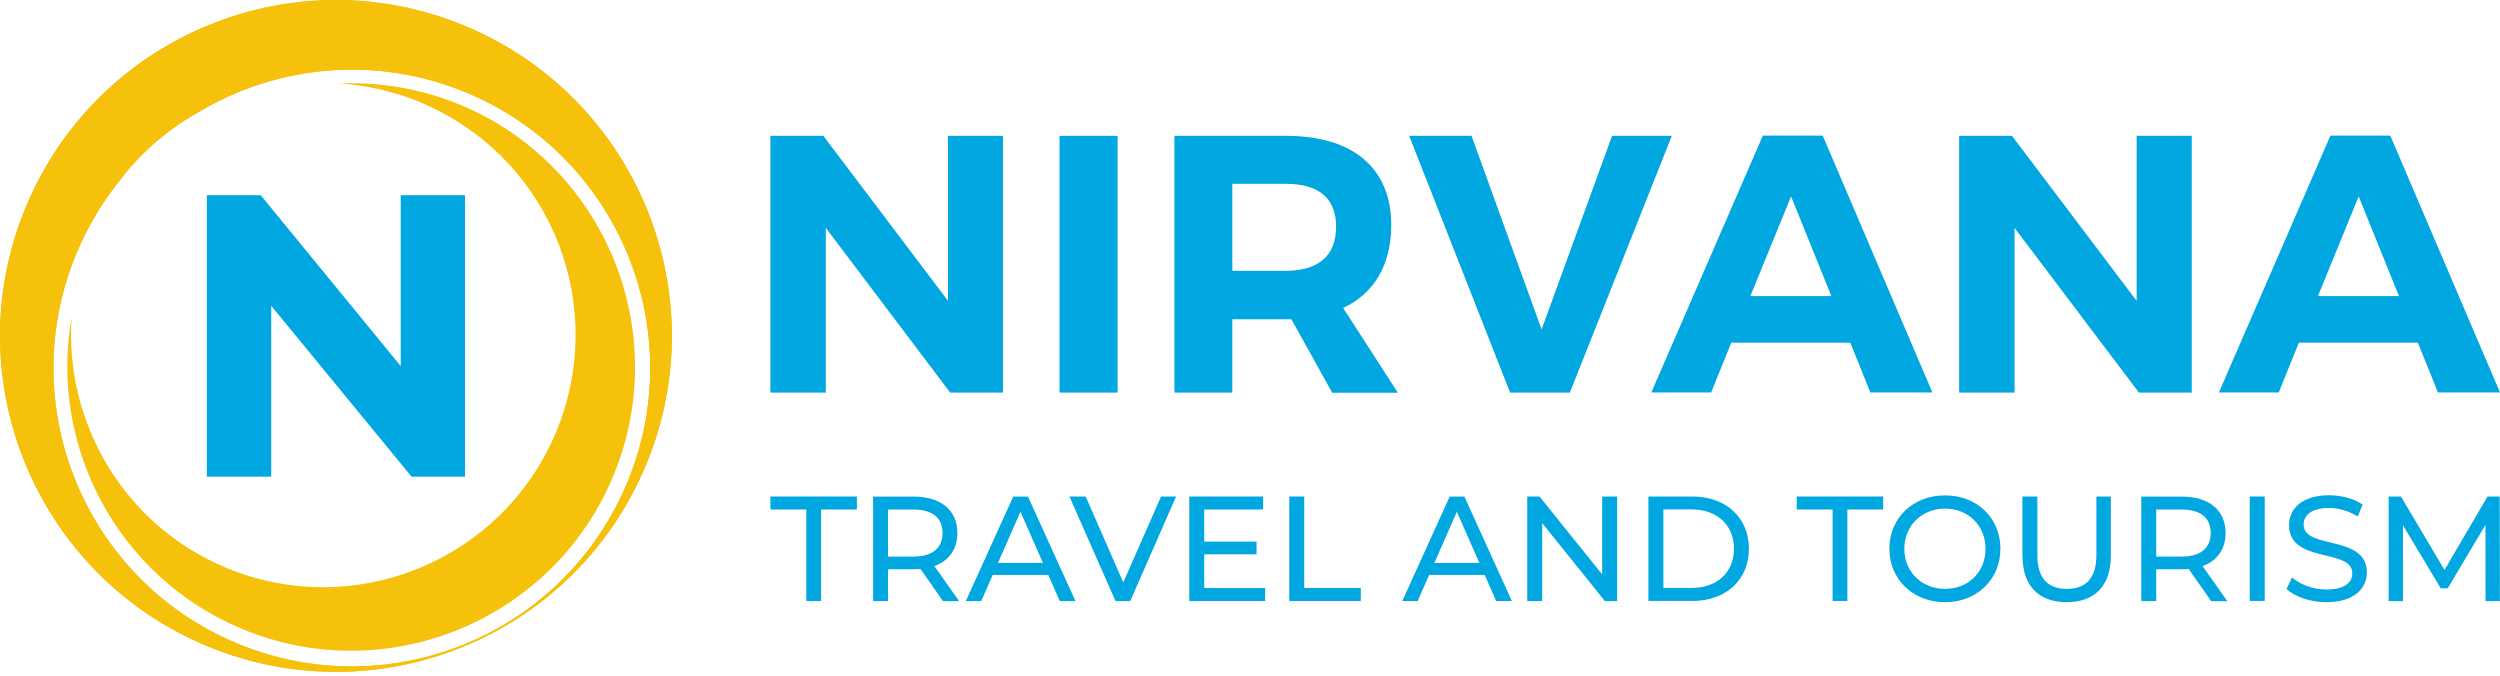
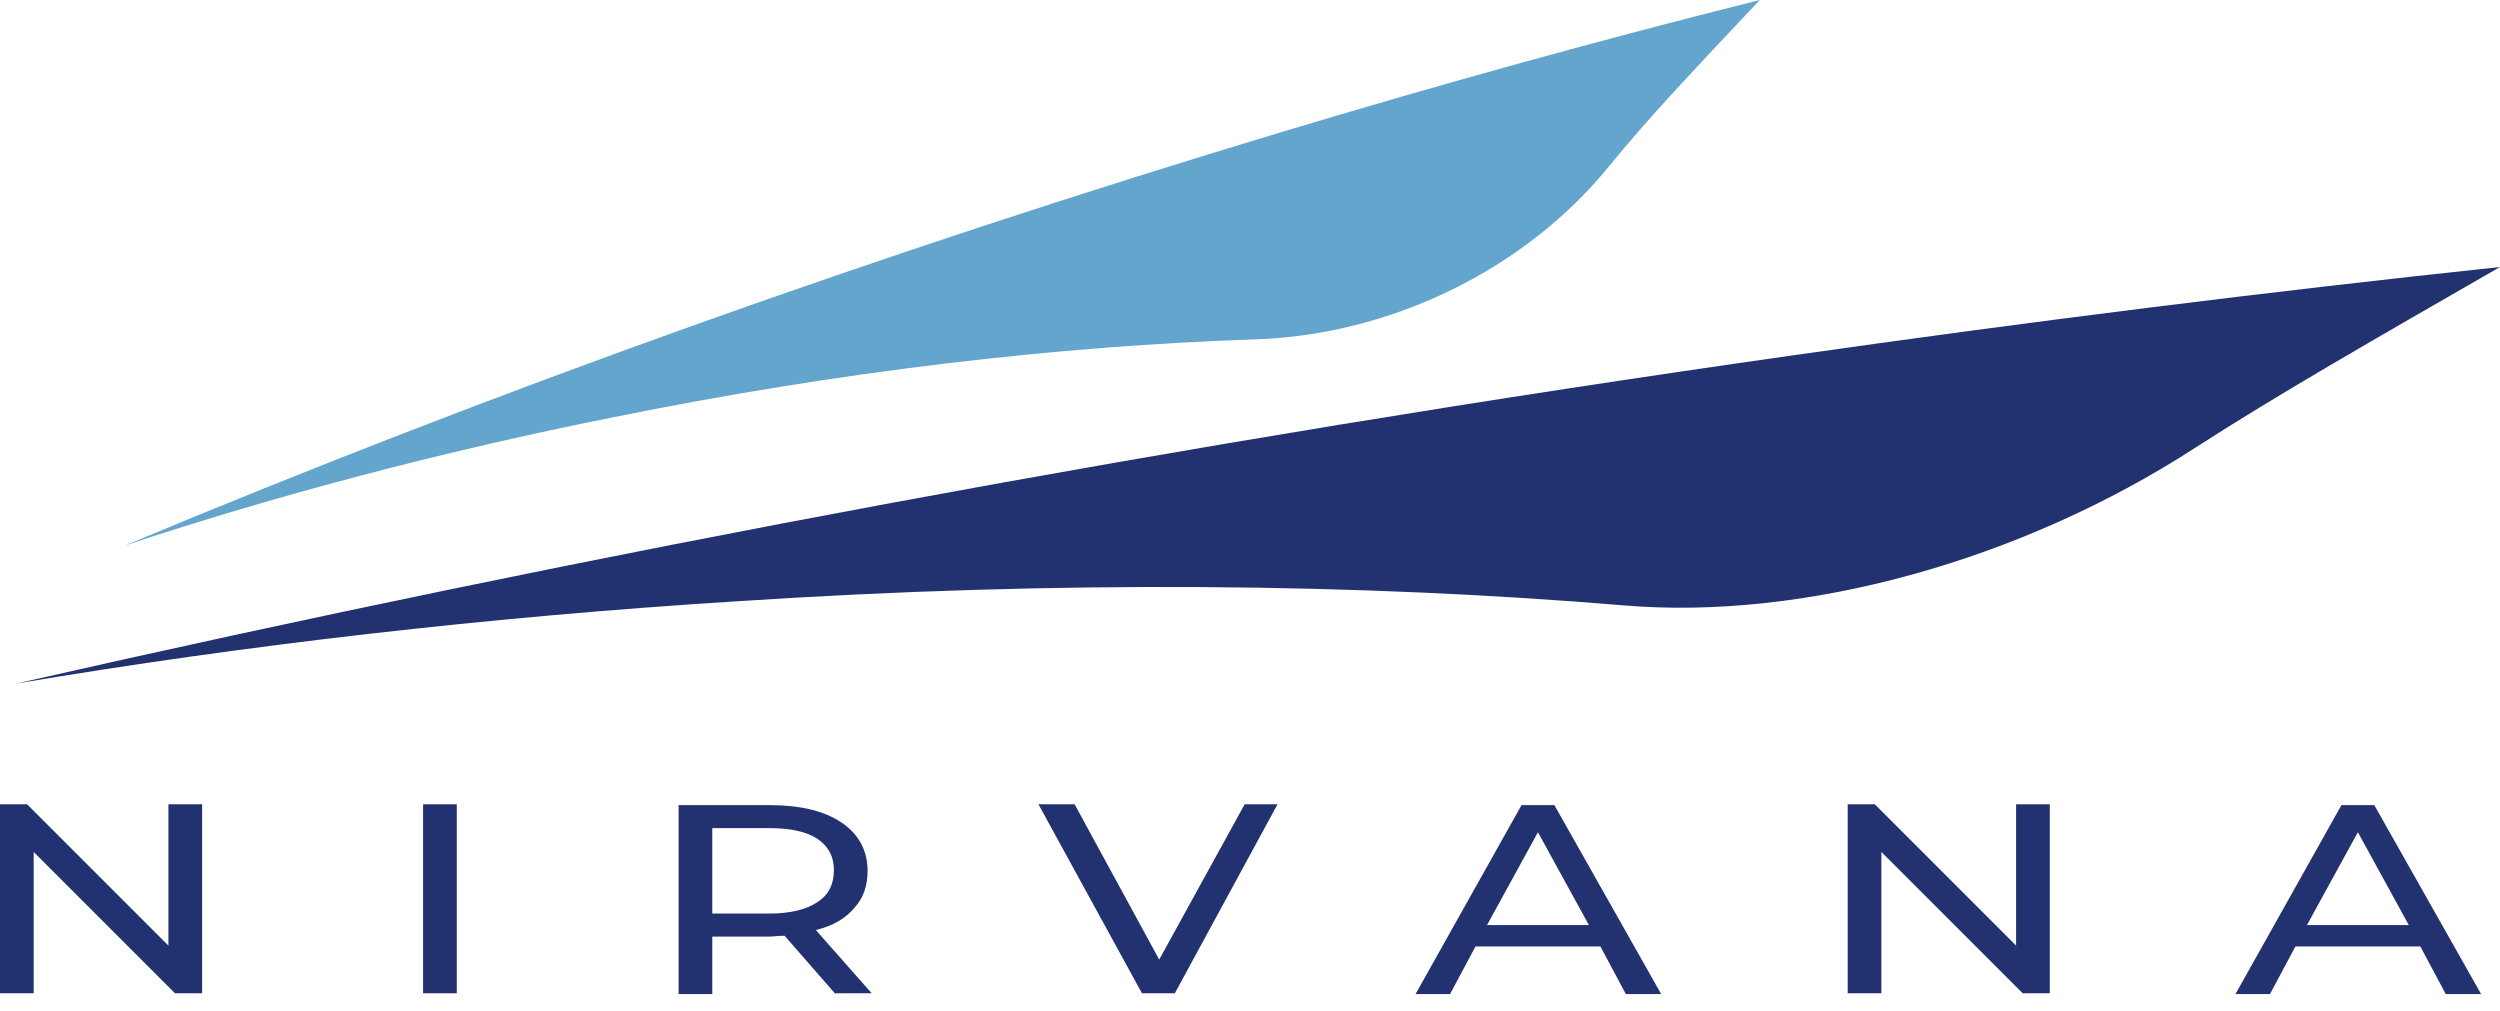
- <svg xmlns="http://www.w3.org/2000/svg" width="111" height="30" viewBox="0 0 111 30" fill="none">
-   <path d="M28.684 20.638C31.846 13.037 28.244 4.308 20.638 1.147C13.037 -2.015 4.308 1.586 1.147 9.192C-2.015 16.799 1.586 25.523 9.192 28.684C16.794 31.846 25.523 28.244 28.684 20.638ZM27.85 21.426C25.042 28.18 17.289 31.378 10.535 28.57C3.781 25.766 0.583 18.013 3.392 11.254C3.882 10.081 4.519 9.014 5.275 8.065C6.228 6.796 7.424 5.761 8.771 5.005C12.258 2.901 16.661 2.429 20.707 4.111C27.461 6.92 30.659 14.673 27.85 21.426Z" fill="#F6C10A" />
-   <path d="M20.437 4.656C18.718 3.941 16.881 3.63 15.062 3.707C15.946 3.762 16.831 3.923 17.683 4.189C18.004 4.285 18.324 4.399 18.631 4.528C18.792 4.592 18.952 4.67 19.131 4.752C24.551 7.304 26.994 13.641 24.693 19.176C22.32 24.876 15.758 27.584 10.054 25.215C5.499 23.323 2.856 18.755 3.181 14.086C2.168 19.777 5.202 25.619 10.755 27.928C17.174 30.595 24.565 27.548 27.232 21.128C29.899 14.709 26.847 7.318 20.432 4.651" fill="#F6C10A" />
-   <path d="M28.684 20.638C31.846 13.037 28.244 4.308 20.638 1.147C13.037 -2.015 4.308 1.586 1.147 9.192C-2.015 16.799 1.586 25.523 9.192 28.684C16.794 31.846 25.523 28.244 28.684 20.638ZM27.85 21.426C25.042 28.18 17.289 31.378 10.535 28.57C3.781 25.766 0.583 18.013 3.392 11.254C3.882 10.081 4.519 9.014 5.275 8.065C6.228 6.796 7.424 5.761 8.771 5.005C12.258 2.901 16.661 2.429 20.707 4.111C27.461 6.92 30.659 14.673 27.85 21.426Z" fill="#F6C10A" />
-   <path d="M20.647 8.666V21.165H18.274L12.042 13.577V21.165H9.183V8.666H11.575L17.793 16.258V8.666H20.647Z" fill="#00A7E1" />
-   <path d="M35.8 22.622H34.206V22.045H38.045V22.622H36.455V26.686H35.8V22.622Z" fill="#00A7E1" />
-   <path d="M41.849 23.662C41.849 22.998 41.404 22.622 40.556 22.622H39.429V24.712H40.556C41.404 24.712 41.849 24.327 41.849 23.667M41.867 26.686L40.868 25.261C40.772 25.266 40.675 25.275 40.575 25.275H39.429V26.686H38.765V22.049H40.575C41.78 22.049 42.508 22.659 42.508 23.667C42.508 24.382 42.137 24.899 41.486 25.133L42.586 26.691H41.862L41.867 26.686Z" fill="#00A7E1" />
-   <path d="M46.307 24.995L45.308 22.723L44.309 24.995H46.311H46.307ZM46.54 25.527H44.075L43.567 26.686H42.884L44.987 22.049H45.642L47.75 26.686H47.054L46.545 25.527H46.54Z" fill="#00A7E1" />
-   <path d="M52.218 22.045L50.183 26.686H49.528L47.484 22.045H48.204L49.872 25.857L51.553 22.045H52.218Z" fill="#00A7E1" />
-   <path d="M56.172 26.109V26.686H52.804V22.045H56.08V22.622H53.468V24.047H55.791V24.611H53.468V26.109H56.172Z" fill="#00A7E1" />
-   <path d="M57.244 22.045H57.908V26.105H60.419V26.686H57.244V22.045Z" fill="#00A7E1" />
-   <path d="M65.684 24.995L64.685 22.723L63.686 24.995H65.689H65.684ZM65.918 25.527H63.453L62.944 26.686H62.261L64.365 22.049H65.02L67.127 26.686H66.431L65.922 25.527H65.918Z" fill="#00A7E1" />
-   <path d="M71.801 22.045V26.686H71.256L68.474 23.227V26.686H67.81V22.045H68.355L71.136 25.504V22.045H71.801Z" fill="#00A7E1" />
-   <path d="M75.105 26.105C76.25 26.105 76.988 25.404 76.988 24.363C76.988 23.323 76.25 22.618 75.105 22.618H73.854V26.105H75.105ZM73.189 22.045H75.146C76.635 22.045 77.652 22.984 77.652 24.363C77.652 25.743 76.639 26.682 75.146 26.682H73.189V22.045Z" fill="#00A7E1" />
-   <path d="M81.368 22.622H79.774V22.045H83.613V22.622H82.023V26.686H81.368V22.622Z" fill="#00A7E1" />
-   <path d="M88.158 24.364C88.158 23.338 87.388 22.582 86.362 22.582C85.336 22.582 84.552 23.338 84.552 24.364C84.552 25.39 85.322 26.146 86.362 26.146C87.402 26.146 88.158 25.39 88.158 24.364ZM83.888 24.364C83.888 23.003 84.933 21.995 86.358 21.995C87.783 21.995 88.818 22.999 88.818 24.364C88.818 25.729 87.773 26.738 86.358 26.738C84.942 26.738 83.888 25.725 83.888 24.364Z" fill="#00A7E1" />
-   <path d="M89.794 24.685V22.045H90.459V24.657C90.459 25.683 90.931 26.146 91.765 26.146C92.599 26.146 93.08 25.683 93.08 24.657V22.045H93.721V24.685C93.721 26.027 92.984 26.737 91.76 26.737C90.537 26.737 89.799 26.027 89.799 24.685" fill="#00A7E1" />
-   <path d="M98.156 23.663C98.156 22.999 97.712 22.623 96.864 22.623H95.737V24.712H96.864C97.712 24.712 98.156 24.328 98.156 23.668M98.175 26.687L97.176 25.262C97.084 25.267 96.984 25.276 96.883 25.276H95.737V26.687H95.073V22.05H96.883C98.088 22.05 98.816 22.66 98.816 23.668C98.816 24.383 98.445 24.9 97.794 25.134L98.894 26.692H98.17L98.175 26.687Z" fill="#00A7E1" />
-   <path d="M100.553 22.045H99.888V26.682H100.553V22.045Z" fill="#00A7E1" />
-   <path d="M101.52 26.155L101.767 25.637C102.111 25.949 102.702 26.173 103.298 26.173C104.1 26.173 104.443 25.861 104.443 25.458C104.443 24.327 101.634 25.041 101.634 23.319C101.634 22.599 102.193 21.99 103.412 21.99C103.953 21.99 104.517 22.136 104.901 22.402L104.682 22.934C104.278 22.677 103.82 22.553 103.408 22.553C102.62 22.553 102.281 22.888 102.281 23.291C102.281 24.423 105.089 23.717 105.089 25.417C105.089 26.127 104.517 26.737 103.293 26.737C102.583 26.737 101.891 26.498 101.52 26.15" fill="#00A7E1" />
-   <path d="M110.359 26.686L110.354 23.305L108.677 26.123H108.37L106.693 23.323V26.686H106.056V22.045H106.602L108.535 25.307L110.446 22.045H110.987L110.996 26.686H110.359Z" fill="#00A7E1" />
-   <path d="M42.188 17.431L36.666 10.118V17.431H34.206V6.031H36.556L42.091 13.358V6.031H44.533V17.431H42.188Z" fill="#00A7E1" />
-   <path d="M49.62 6.031H47.044V17.431H49.62V6.031Z" fill="#00A7E1" />
-   <path d="M57.093 12.024C58.508 12.024 59.324 11.374 59.324 10.068C59.324 8.762 58.508 8.162 57.093 8.162H54.715V12.024H57.093ZM57.335 14.174H54.715V17.431H52.144V6.031H57.097C60.075 6.031 61.771 7.465 61.771 9.99C61.771 11.75 61.024 13.019 59.636 13.674L62.064 17.436H59.15L57.34 14.178L57.335 14.174Z" fill="#00A7E1" />
-   <path d="M67.049 17.431L62.568 6.031H65.336L68.447 14.627L71.576 6.031H74.229L69.702 17.431H67.049Z" fill="#00A7E1" />
-   <path d="M79.526 8.716L77.716 13.146H81.313L79.522 8.716H79.526ZM76.869 15.213L75.975 17.426H73.318L78.271 6.021H80.928L85.799 17.426H83.045L82.152 15.213H76.873H76.869Z" fill="#00A7E1" />
-   <path d="M94.968 17.431L89.446 10.118V17.431H86.986V6.031H89.332L94.867 13.358V6.031H97.314V17.431H94.968Z" fill="#00A7E1" />
-   <path d="M104.727 8.716L102.917 13.146H106.514L104.723 8.716H104.727ZM102.07 15.213L101.176 17.426H98.519L103.472 6.021H106.129L111 17.426H108.246L107.353 15.213H102.074H102.07Z" fill="#00A7E1" />
+ <svg xmlns="http://www.w3.org/2000/svg" width="146" height="59" viewBox="0 0 146 59" fill="none">
+   <path d="M128.2 26.149C117.98 32.77 105.362 36.224 94.902 35.361C79.453 34.065 61.893 33.873 42.941 35.121C28.499 36.032 14.346 37.664 0.959 39.919C34.689 32.242 69.425 25.765 104.546 20.775C118.652 18.76 132.47 17.033 146 15.593C138.323 20.007 133.046 23.03 128.2 26.149Z" fill="#223270" />
+   <path d="M93.943 9.74C89.049 15.737 81.276 19.527 73.408 19.815C61.797 20.199 49.035 21.686 35.792 24.373C25.717 26.388 16.121 28.931 7.293 31.858C28.74 22.886 51.386 14.777 74.799 7.725C84.203 4.894 93.559 2.303 102.771 0C98.885 4.126 96.246 6.909 93.943 9.74Z" fill="#64A5CD" />
+   <path d="M11.803 46.971V58.007H10.22L1.967 49.754V58.007H0V46.971H1.583L9.836 55.224V46.971H11.803Z" fill="#223270" />
+   <path d="M24.709 46.971H26.676V58.007H24.709V46.971Z" fill="#223270" />
+   <path d="M48.795 58.054L45.82 54.648C45.436 54.648 45.148 54.696 44.956 54.696H41.598V58.054H39.631V47.019H44.956C46.732 47.019 48.123 47.355 49.131 48.027C50.138 48.699 50.666 49.658 50.666 50.858C50.666 51.721 50.426 52.441 49.898 53.017C49.371 53.64 48.651 54.072 47.643 54.312L50.906 58.007H48.795V58.054ZM47.739 52.681C48.411 52.249 48.699 51.625 48.699 50.81C48.699 49.994 48.363 49.418 47.739 48.986C47.068 48.555 46.156 48.363 44.908 48.363H41.598V53.352H44.908C46.156 53.352 47.116 53.113 47.739 52.681Z" fill="#223270" />
+   <path d="M74.607 46.971L68.61 58.007H66.691L60.645 46.971H62.757L67.698 56.039L72.688 46.971H74.607Z" fill="#223270" />
+   <path d="M93.463 55.272H86.17L84.683 58.054H82.668L88.857 47.019H90.776L97.013 58.054H94.95L93.463 55.272ZM92.791 54.024L89.816 48.603L86.842 54.024H92.791Z" fill="#223270" />
+   <path d="M119.708 46.971V58.007H118.124L109.872 49.754V58.007H107.905V46.971H109.488L117.74 55.224V46.971H119.708Z" fill="#223270" />
+   <path d="M141.346 55.272H134.053L132.566 58.054H130.551L136.74 47.019H138.659L144.896 58.054H142.833L141.346 55.272ZM140.674 54.024L137.7 48.603L134.725 54.024H140.674Z" fill="#223270" />
</svg>
